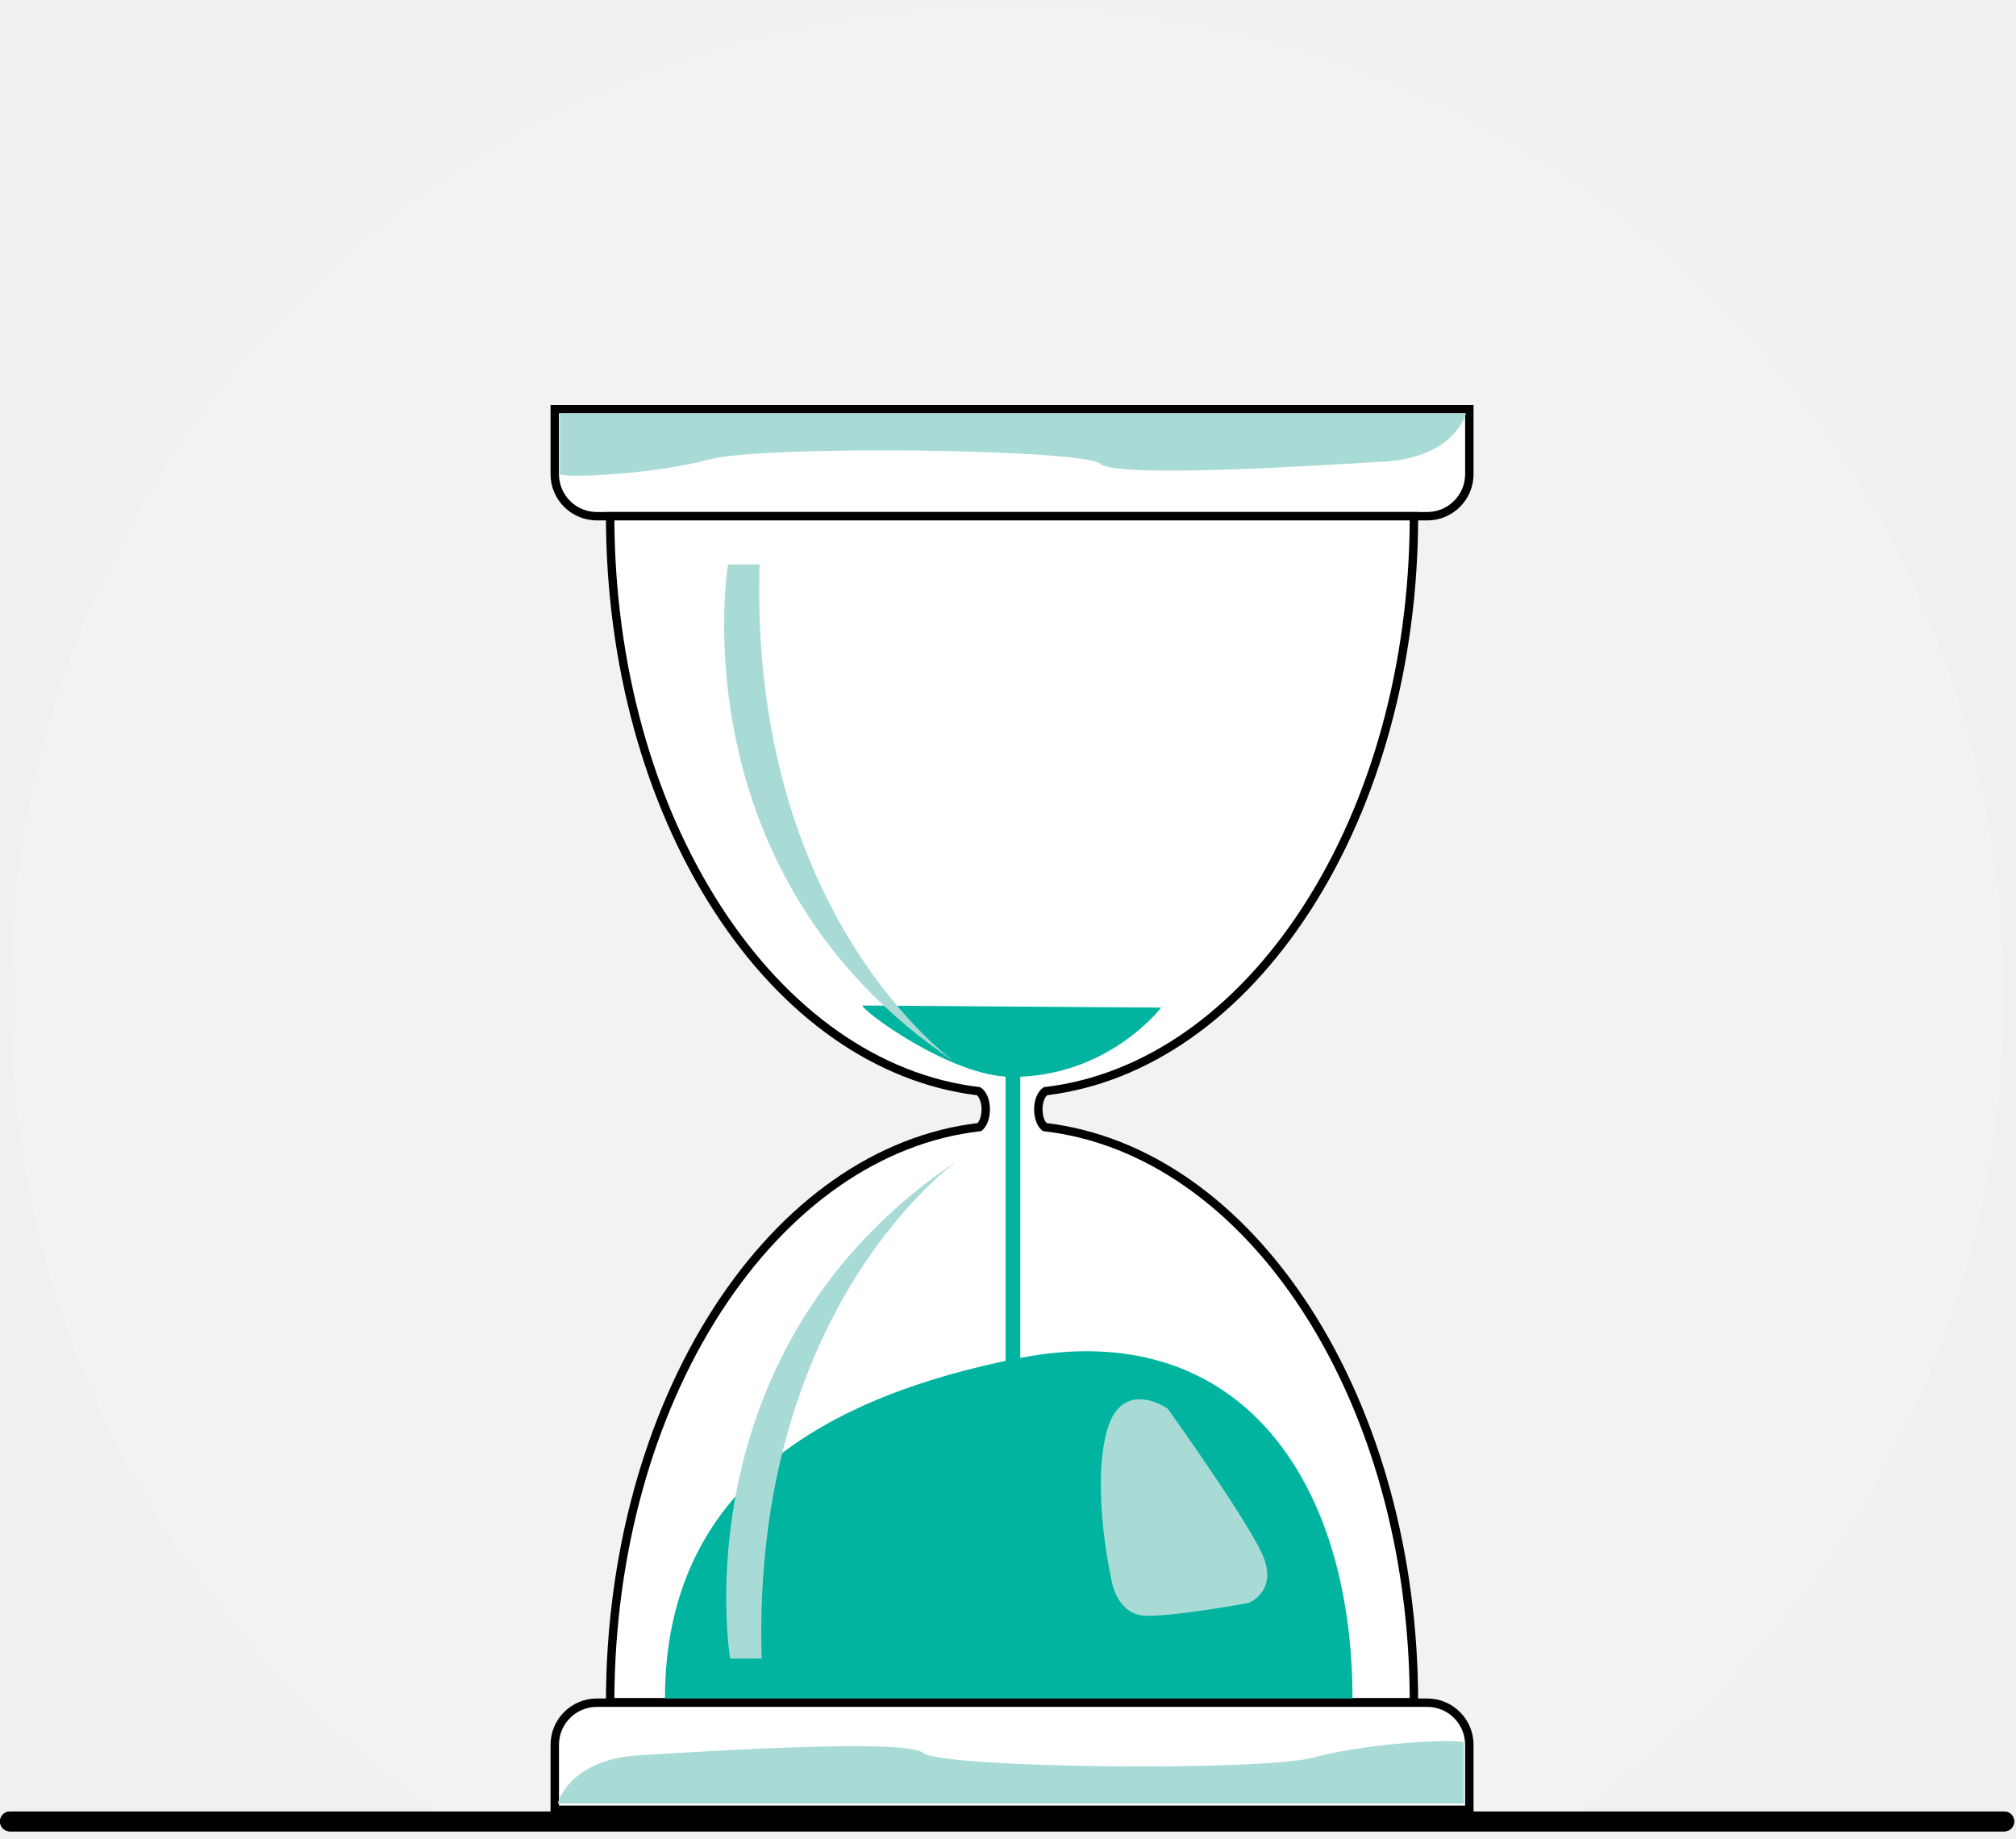
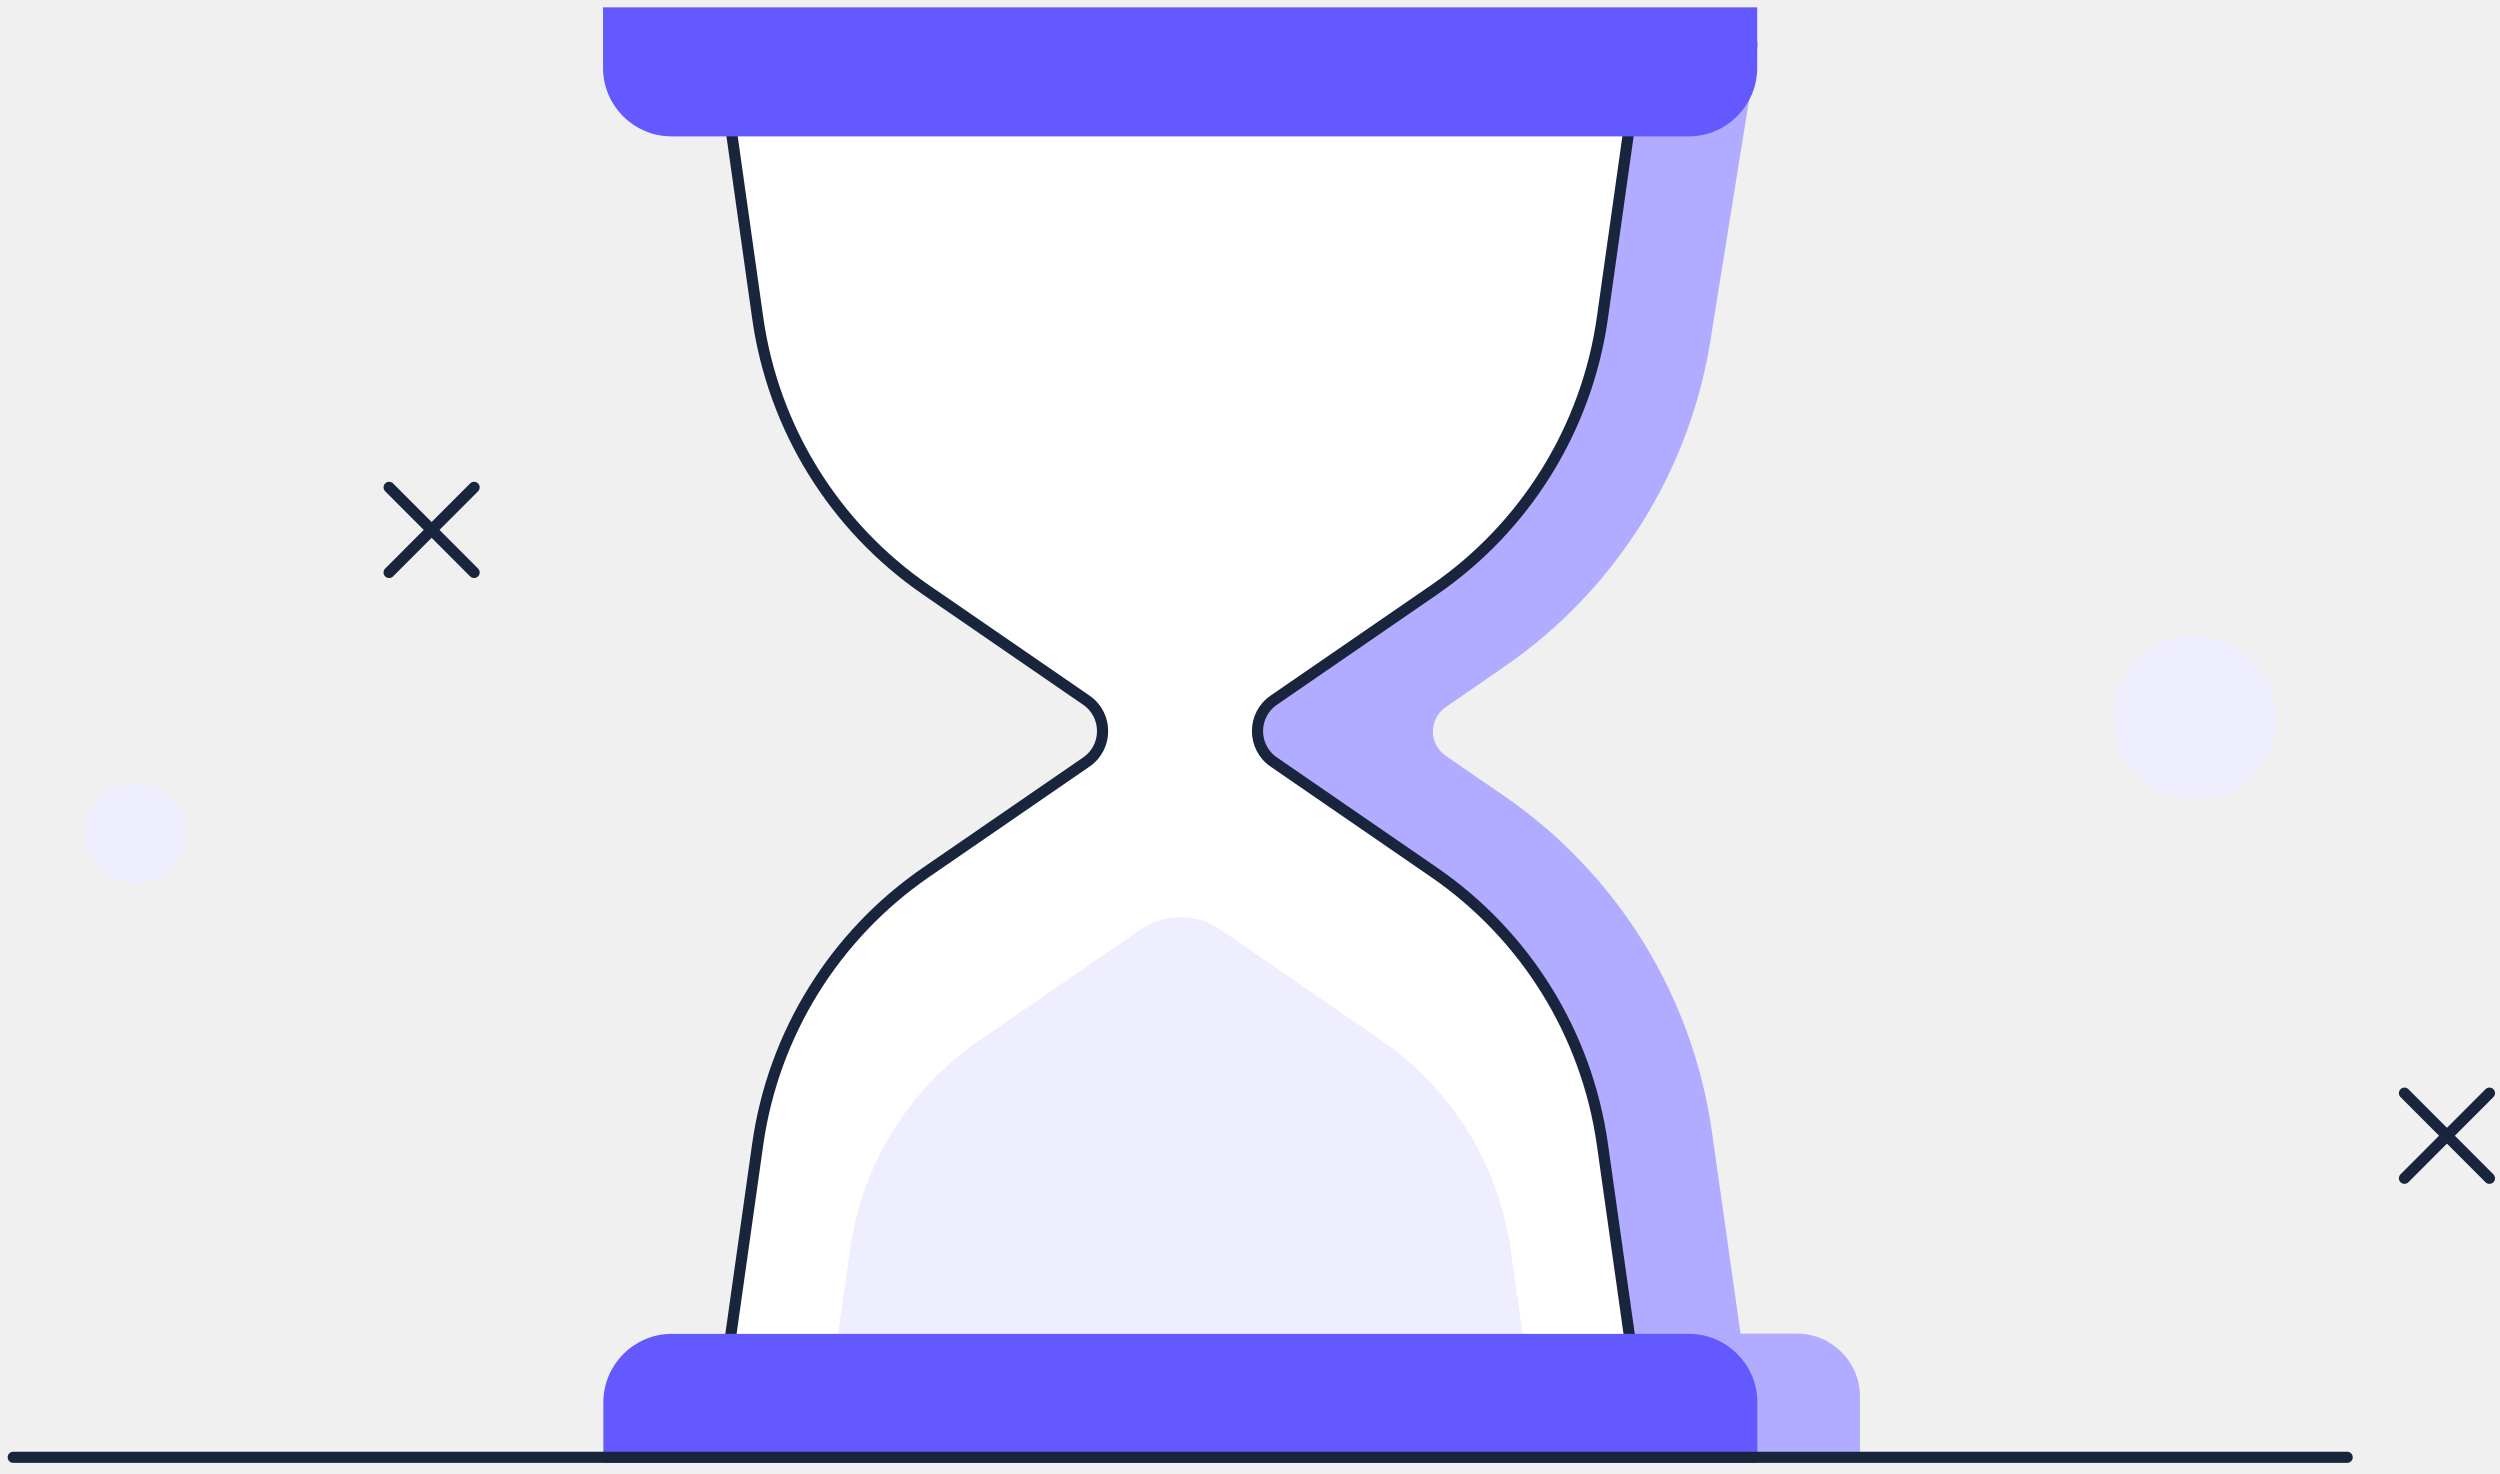
- <svg xmlns="http://www.w3.org/2000/svg" xmlns:xlink="http://www.w3.org/1999/xlink" width="249" height="227">
-   <defs>
-     <path id="a" d="M0 0h250v226.694H0z" />
-     <path id="d" d="M0 174h114V0H0z" />
-     <rect id="c" x="0" y="226.694" width="248.775" height="2.451" rx="1.225" />
-   </defs>
-   <g fill="none" fill-rule="evenodd">
-     <g transform="translate(0 -3)">
-       <mask id="b" fill="#fff">
-         <use xlink:href="#a" />
-       </mask>
-       <ellipse fill="#F2F2F2" mask="url(#b)" cx="124.387" cy="126.213" rx="123.162" ry="122.537" />
-     </g>
-     <g transform="translate(0 -3)">
-       <use fill="#000" xlink:href="#c" />
-       <rect stroke="#000" x=".5" y="227.194" width="247.775" height="1.451" rx=".725" />
-     </g>
-     <g transform="translate(68 50)">
-       <path d="M113.48 173.481H.52v-8.038a5.19 5.19 0 0 1 5.193-5.187h102.574a5.19 5.19 0 0 1 5.194 5.187v8.038Z" fill="#FFF" />
-       <path d="M1.039 172.963H112.96v-7.52a4.676 4.676 0 0 0-4.674-4.668H5.713a4.676 4.676 0 0 0-4.674 4.668v7.52ZM114 174H0v-8.557c0-3.146 2.563-5.705 5.713-5.705h102.574c3.15 0 5.713 2.559 5.713 5.705V174Z" fill="#000" />
-       <path d="M.52.519h112.96v8.038a5.19 5.19 0 0 1-5.193 5.187H5.713A5.19 5.19 0 0 1 .519 8.557V.52Z" fill="#FFF" />
-       <path d="M1.039 1.037v7.52a4.676 4.676 0 0 0 4.674 4.668h102.574a4.676 4.676 0 0 0 4.674-4.668v-7.52H1.04Zm107.248 13.225H5.713C2.563 14.262 0 11.703 0 8.557V0h114v8.557c0 3.146-2.563 5.705-5.713 5.705Z" fill="#000" />
-       <path d="M61.032 89.18c-1.078-.894-1.046-3.653.096-4.435 25.482-3.012 45.51-33.648 45.51-71.001H7.362c0 37.353 20.027 67.99 45.509 71 1.143.783 1.173 3.542.096 4.436-25.528 2.946-45.605 33.613-45.605 71.013h99.274c0-37.4-20.077-68.067-45.605-71.013" fill="#FFF" />
-       <path d="M7.883 159.675h98.234c-.09-17.735-4.75-34.63-13.146-47.628-8.399-13.002-19.763-20.94-31.999-22.352l-.153-.018-.119-.098c-.779-.647-1.01-1.874-.968-2.807.051-1.1.463-2.018 1.102-2.455l.105-.072.128-.015c12.215-1.444 23.556-9.395 31.935-22.388 8.376-12.991 13.026-29.869 13.115-47.58H7.883c.09 17.711 4.739 34.589 13.115 47.58 8.379 12.993 19.72 20.944 31.935 22.388l.127.015.106.072c.638.437 1.05 1.355 1.101 2.455.043.933-.188 2.16-.967 2.807l-.119.098-.153.018c-12.236 1.412-23.6 9.35-32 22.352-8.395 12.998-13.055 29.893-13.145 47.628Zm99.274 1.037H6.843v-.519c0-18.12 4.728-35.418 13.313-48.708 8.531-13.207 20.095-21.298 32.58-22.8.334-.37.53-1.093.494-1.866-.032-.69-.25-1.291-.564-1.576-12.473-1.526-24.025-9.632-32.541-22.84C11.56 49.121 6.843 31.84 6.843 13.743v-.518h100.314v.519c0 18.096-4.717 35.377-13.282 48.66C85.36 75.61 73.807 83.716 61.333 85.242c-.313.285-.53.886-.563 1.577-.036.772.16 1.496.494 1.865 12.485 1.502 24.049 9.593 32.58 22.8 8.585 13.29 13.313 30.588 13.313 48.708v.519Z" fill="#000" />
-       <path d="M14.131 159.738c0-26.638 20.625-37.459 43.627-42.01 27.526-5.445 41.289 15.372 41.289 42.01H14.131Z" fill="#00B49F" />
-       <path d="M112.81 165.183v7.52H.888s1.298-5.445 10.127-5.964c8.83-.518 32.98-2.074 35.057-.26 2.078 1.816 41.55 2.335 48.3.52 6.752-1.816 17.66-2.334 18.438-1.816M1.147 8.557v-7.52H113.07s-1.299 5.446-10.128 5.964c-8.829.52-32.98 2.075-35.057.26-2.077-1.815-41.549-2.334-48.3-.519C12.833 8.557 1.926 9.076 1.147 8.557" fill="#A8DBD5" />
-       <path d="M75.416 74.423s-6.492 8.558-18.437 8.558c-7.531 0-18.697-8.298-18.438-8.817l36.875.26Z" fill="#00B49F" />
-       <mask id="e" fill="#fff">
-         <use xlink:href="#d" />
-       </mask>
-       <path fill="#00B49F" mask="url(#e)" d="M56.2 124.73h1.817V80.387H56.2z" />
-       <path d="M69.289 145.141s.602 4.305 4.274 4.387c3.671.082 12.635-1.59 12.635-1.59s3.926-1.453 1.573-6.31c-2.353-4.858-11.544-17.681-11.544-17.681s-5.895-4.13-7.638 3.205c-1.744 7.334.7 17.99.7 17.99M25.817 19.708h-3.895S15.43 58.086 49.967 81.165c0 0-25.448-17.892-24.15-61.457M26.077 154.81H22.18s-6.492-38.378 28.046-61.457c0 0-25.449 17.893-24.15 61.458" fill="#A8DBD5" mask="url(#e)" />
-     </g>
-   </g>
+ <svg xmlns="http://www.w3.org/2000/svg" width="168" height="99" viewBox="0 0 168 99" fill="none">
+   <path d="M147.49 53.68C150.505 53.68 152.95 51.236 152.95 48.22C152.95 45.205 150.505 42.76 147.49 42.76C144.474 42.76 142.03 45.205 142.03 48.22C142.03 51.236 144.474 53.68 147.49 53.68Z" fill="#EFEEFF" />
+   <path d="M9.059 59.35C10.921 59.35 12.43 57.842 12.43 55.98C12.43 54.119 10.921 52.61 9.059 52.61C7.198 52.61 5.689 54.119 5.689 55.98C5.689 57.842 7.198 59.35 9.059 59.35Z" fill="#EFEEFF" />
+   <path d="M167.29 73.46L161.58 79.18" stroke="#19243D" stroke-width="0.75" stroke-linecap="round" />
+   <path d="M167.29 79.18L161.58 73.46" stroke="#19243D" stroke-width="0.75" stroke-linecap="round" />
+   <path d="M31.859 32.75L26.149 38.47" stroke="#19243D" stroke-width="0.75" stroke-linecap="round" />
+   <path d="M31.859 38.47L26.149 32.75" stroke="#19243D" stroke-width="0.75" stroke-linecap="round" />
+   <path d="M52.41 89.62H120.759C123.089 89.62 124.989 91.51 124.989 93.85V98.05H48.19V93.85C48.19 91.52 50.079 89.62 52.419 89.62H52.41Z" fill="#B1ACFF" />
+   <path d="M56.029 98.04L59.149 76.03C60.439 66.89 65.509 58.71 73.109 53.48L77.039 50.78C78.179 49.99 78.179 48.3 77.039 47.51L73.109 44.81C65.509 39.58 60.449 31.4 59.149 22.26L56.029 2.84H118.159L115.039 22.26C113.749 31.4 108.679 39.58 101.079 44.81L97.149 47.52C96.009 48.31 96.009 50 97.149 50.79L101.079 53.49C108.679 58.72 113.739 66.9 115.039 76.04L118.159 98.06H56.029V98.04Z" fill="#B1ACFF" />
+   <path d="M107.679 21.37L109.779 6.49H48.819L50.919 21.37C51.969 28.78 56.069 35.4 62.229 39.64L72.999 47.05C74.459 48.05 74.459 50.21 72.999 51.21L62.229 58.62C56.069 62.86 51.969 69.49 50.919 76.89L48.819 91.77H109.779L107.679 76.89C106.629 69.48 102.529 62.86 96.369 58.62L85.599 51.21C84.139 50.21 84.139 48.05 85.599 47.05L96.369 39.64C102.529 35.4 106.629 28.77 107.679 21.37Z" fill="white" stroke="#19243D" stroke-width="0.75" stroke-linecap="round" />
+   <path d="M56.029 91.67L57.129 83.92C57.929 78.25 61.079 73.17 65.799 69.92L76.569 62.51C76.569 62.51 76.589 62.49 76.599 62.49C78.259 61.34 80.379 61.34 82.039 62.49C82.049 62.49 82.059 62.51 82.079 62.51L92.839 69.92C97.559 73.17 100.699 78.25 101.509 83.92L102.609 91.67H56.039H56.029Z" fill="#EFEEFF" />
+   <path d="M45.14 90.01H113.49C115.82 90.01 117.72 91.9 117.72 94.24V97.93H40.92V94.24C40.92 91.91 42.81 90.01 45.15 90.01H45.14Z" fill="#6359FF" stroke="#6359FF" stroke-width="0.75" stroke-linecap="round" />
+   <path d="M40.909 0.87H117.709V4.56C117.709 6.89 115.819 8.79 113.479 8.79H45.129C42.799 8.79 40.899 6.9 40.899 4.56V0.87H40.909Z" fill="#6359FF" stroke="#6359FF" stroke-width="0.75" stroke-linecap="round" />
+   <path d="M0.89 97.93H157.73" stroke="#19243D" stroke-width="0.75" stroke-linecap="round" />
</svg>
